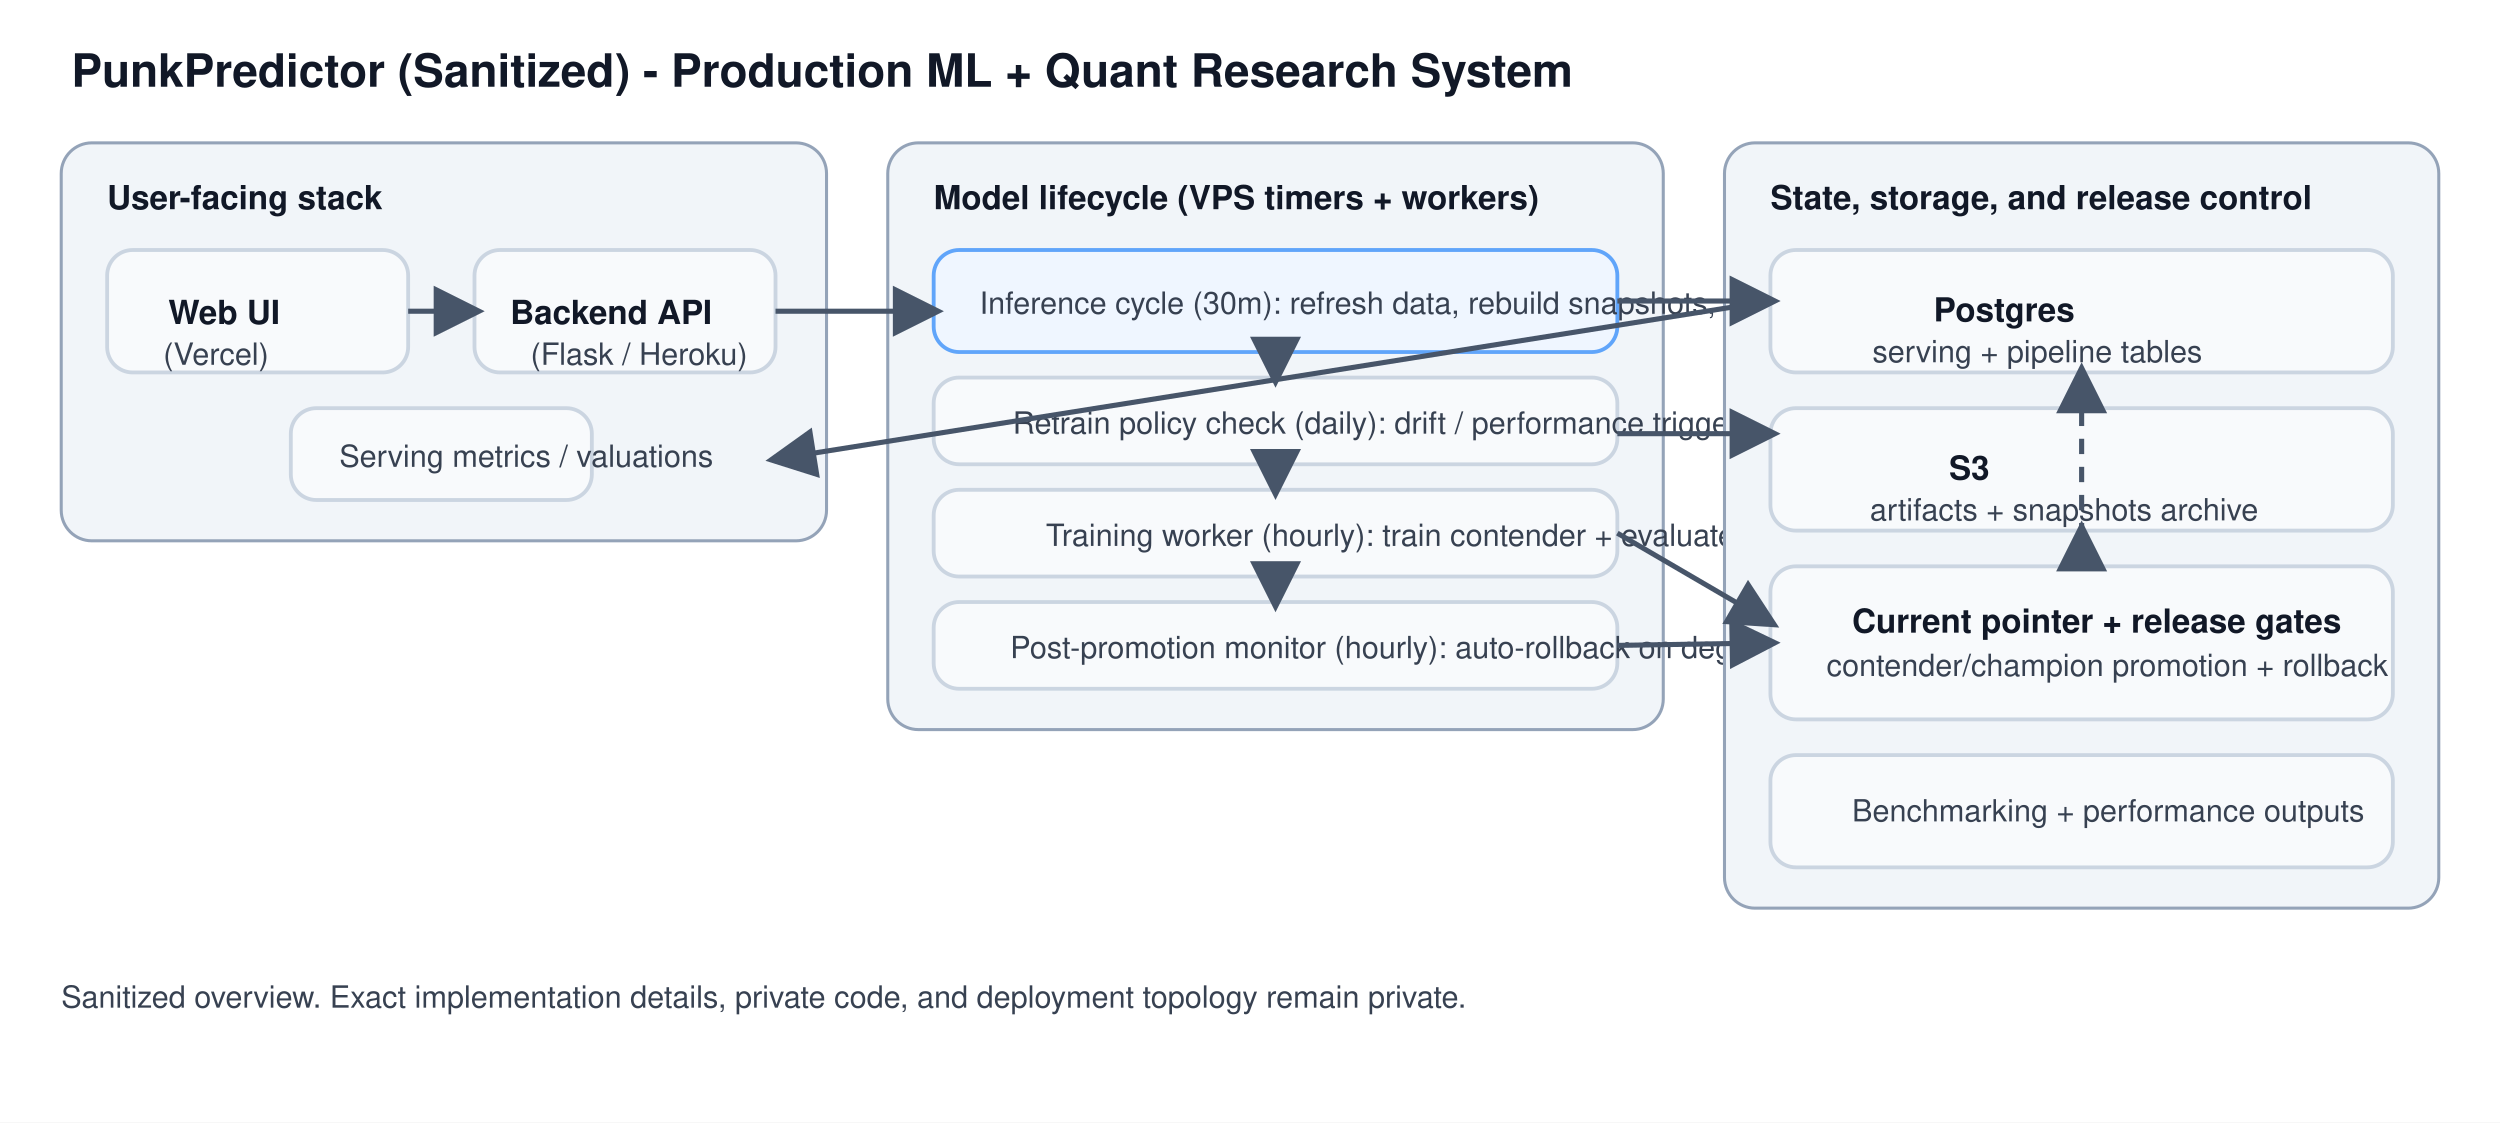
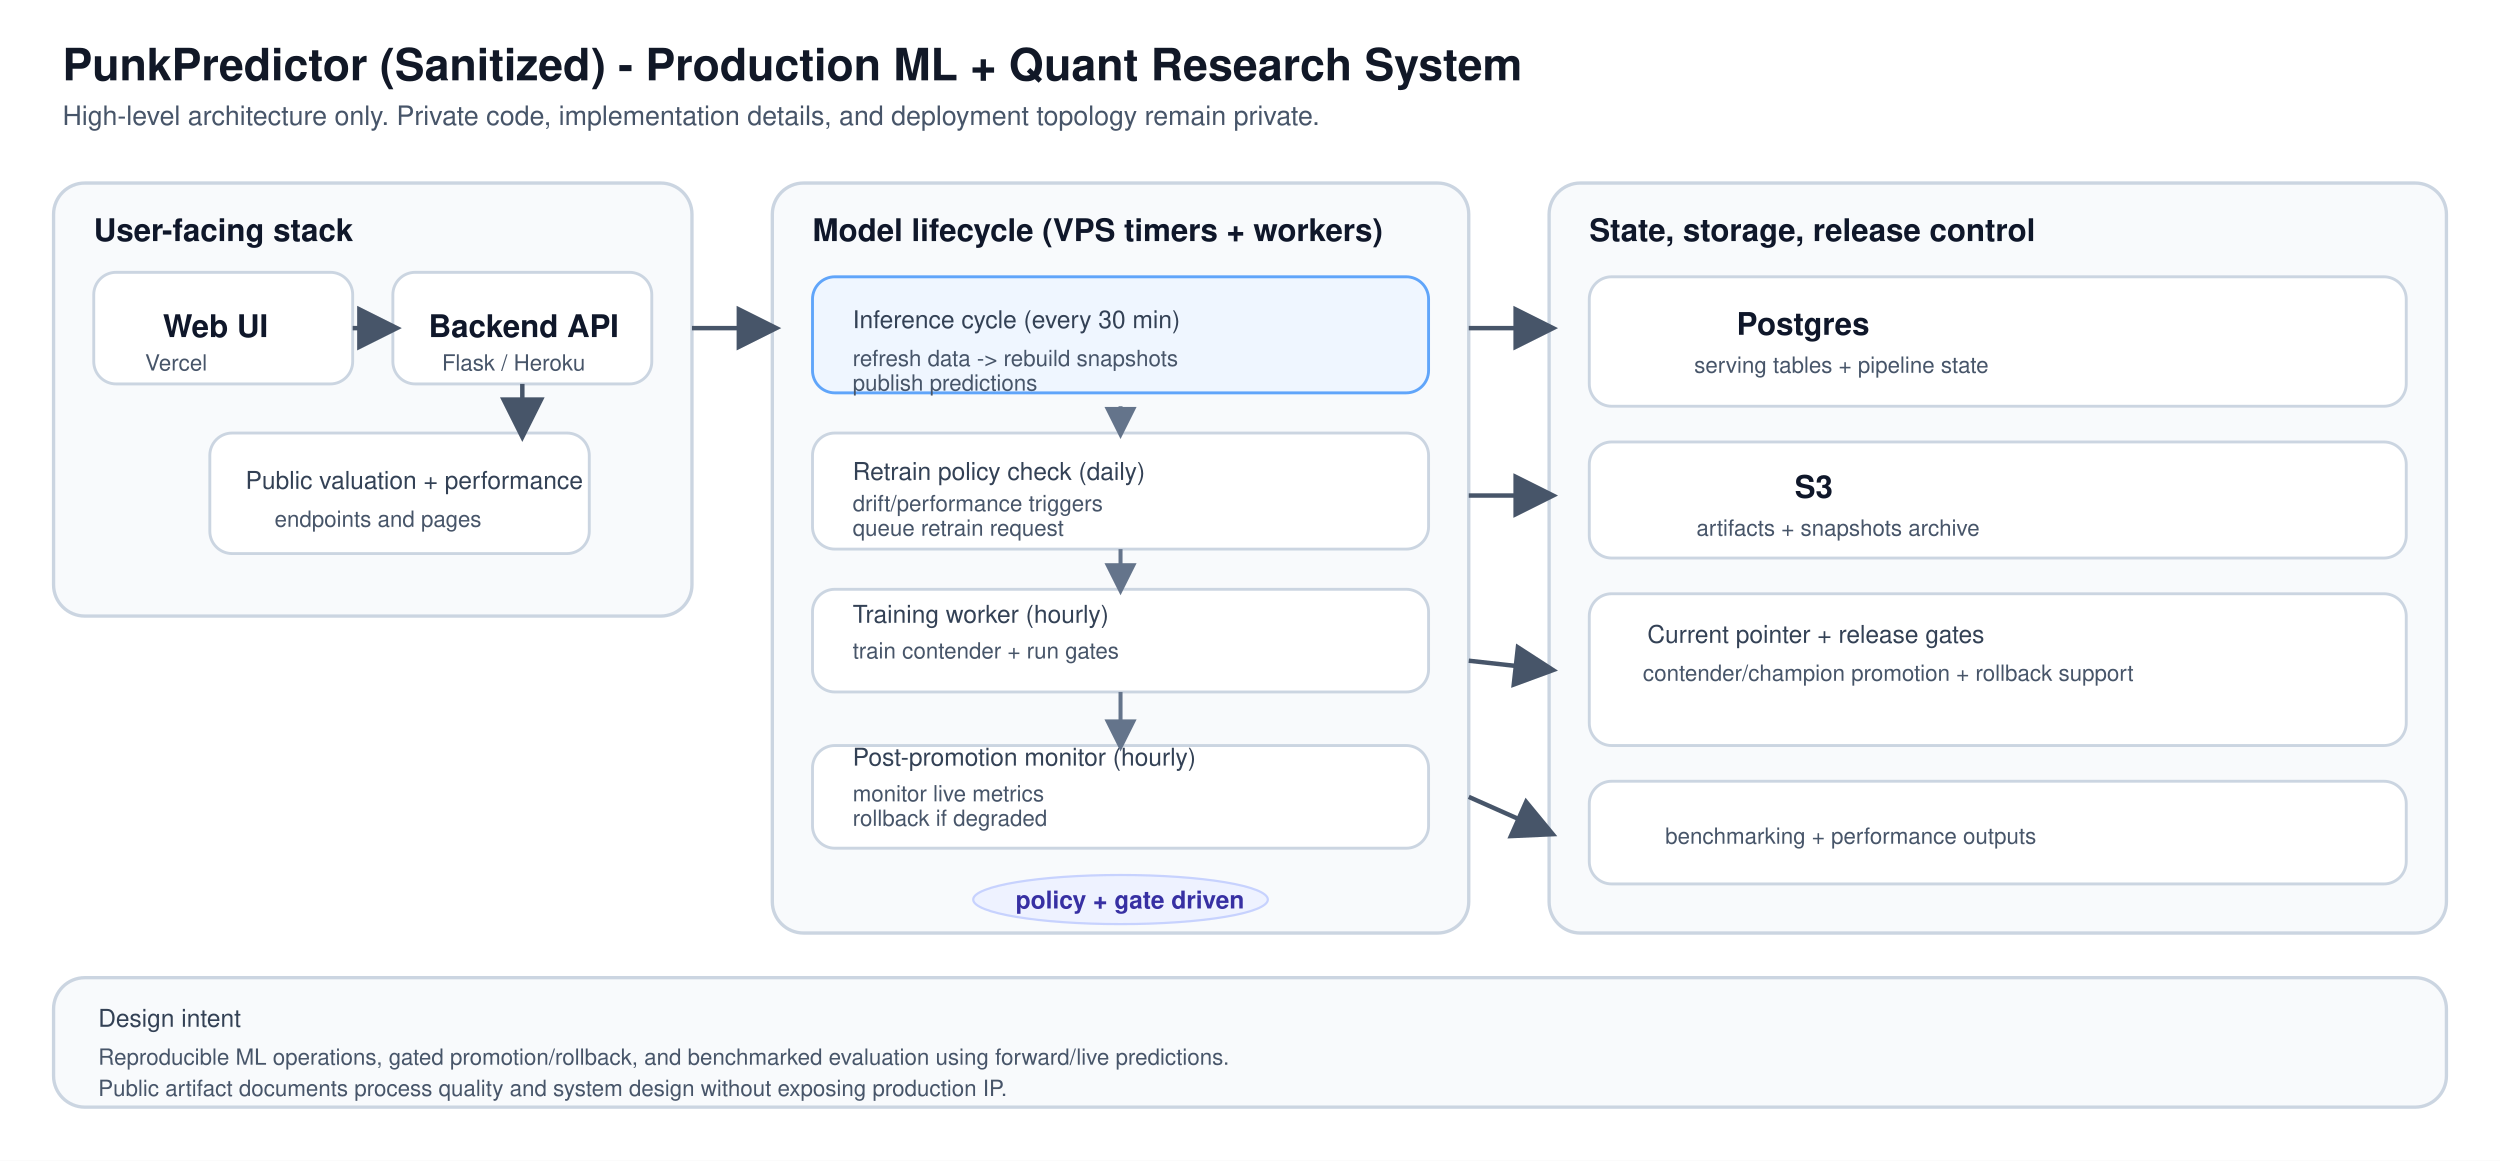
- <svg xmlns="http://www.w3.org/2000/svg" width="980" height="440" viewBox="0 0 980 440" role="img" aria-label="Sanitized PunkPredictor architecture preview">
+ <svg xmlns="http://www.w3.org/2000/svg" width="1120" height="520" viewBox="0 0 1120 520" role="img" aria-label="Sanitized PunkPredictor architecture preview">
  <defs>
    <style>
      .bg { fill: #ffffff; }
-       .title { font: 700 18px -apple-system, BlinkMacSystemFont, Segoe UI, Helvetica, Arial, sans-serif; fill: #111827; }
-       .label { font: 600 13px -apple-system, BlinkMacSystemFont, Segoe UI, Helvetica, Arial, sans-serif; fill: #111827; }
-       .small { font: 500 12px -apple-system, BlinkMacSystemFont, Segoe UI, Helvetica, Arial, sans-serif; fill: #374151; }
-       .box { fill: #f8fafc; stroke: #cbd5e1; stroke-width: 1.5; rx: 10; ry: 10; }
-       .group { fill: #f1f5f9; stroke: #94a3b8; stroke-width: 1.2; rx: 12; ry: 12; }
+       .title { font: 700 20px -apple-system, BlinkMacSystemFont, Segoe UI, Helvetica, Arial, sans-serif; fill: #111827; }
+       .subtitle { font: 500 12px -apple-system, BlinkMacSystemFont, Segoe UI, Helvetica, Arial, sans-serif; fill: #475569; }
+       .h { font: 700 14px -apple-system, BlinkMacSystemFont, Segoe UI, Helvetica, Arial, sans-serif; fill: #0f172a; }
+       .t { font: 500 11px -apple-system, BlinkMacSystemFont, Segoe UI, Helvetica, Arial, sans-serif; fill: #334155; }
+       .t2 { font: 500 10px -apple-system, BlinkMacSystemFont, Segoe UI, Helvetica, Arial, sans-serif; fill: #475569; }
+       .group { fill: #f8fafc; stroke: #cbd5e1; stroke-width: 1.5; rx: 14; ry: 14; }
+       .card { fill: #ffffff; stroke: #cbd5e1; stroke-width: 1.3; rx: 10; ry: 10; }
      .accent { fill: #eff6ff; stroke: #60a5fa; }
      .arrow { stroke: #475569; stroke-width: 2; fill: none; marker-end: url(#m); }
-       .dashed { stroke-dasharray: 6 5; }
+       .stepArrow { stroke: #64748b; stroke-width: 1.8; fill: none; marker-end: url(#m2); }
+       .chip { fill: #eef2ff; stroke: #c7d2fe; stroke-width: 1; rx: 999; ry: 999; }
+       .chipText { font: 600 11px -apple-system, BlinkMacSystemFont, Segoe UI, Helvetica, Arial, sans-serif; fill: #3730a3; }
    </style>
    <marker id="m" markerWidth="10" markerHeight="10" refX="8" refY="5" orient="auto">
      <path d="M0,0 L10,5 L0,10 z" fill="#475569" />
    </marker>
+     <marker id="m2" markerWidth="8" markerHeight="8" refX="6.5" refY="4" orient="auto">
+       <path d="M0,0 L8,4 L0,8 z" fill="#64748b" />
+     </marker>
  </defs>
-   <rect class="bg" x="0" y="0" width="980" height="440" />
-   <text class="title" x="28" y="34">PunkPredictor (Sanitized) - Production ML + Quant Research System</text>
-   <rect class="group" x="24" y="56" width="300" height="156" />
-   <text class="label" x="42" y="82">User-facing stack</text>
-   <rect class="box" x="42" y="98" width="118" height="48" />
-   <text class="label" x="66" y="127">Web UI</text>
-   <text class="small" x="64" y="143">(Vercel)</text>
-   <rect class="box" x="186" y="98" width="118" height="48" />
-   <text class="label" x="200" y="127">Backend API</text>
-   <text class="small" x="208" y="143">(Flask / Heroku)</text>
-   <rect class="box" x="114" y="160" width="118" height="36" />
-   <text class="small" x="133" y="183">Serving metrics / valuations</text>
-   <rect class="group" x="348" y="56" width="304" height="230" />
-   <text class="label" x="366" y="82">Model lifecycle (VPS timers + workers)</text>
-   <rect class="box accent" x="366" y="98" width="268" height="40" />
-   <text class="small" x="384" y="123">Inference cycle (30m): refresh data, rebuild snapshots, publish nowcasts</text>
-   <rect class="box" x="366" y="148" width="268" height="34" />
-   <text class="small" x="397" y="170">Retrain policy check (daily): drift / performance triggers</text>
-   <rect class="box" x="366" y="192" width="268" height="34" />
-   <text class="small" x="410" y="214">Training worker (hourly): train contender + evaluate gates</text>
-   <rect class="box" x="366" y="236" width="268" height="34" />
-   <text class="small" x="396" y="258">Post-promotion monitor (hourly): auto-rollback on degradation</text>
-   <rect class="group" x="676" y="56" width="280" height="300" />
-   <text class="label" x="694" y="82">State, storage, and release control</text>
-   <rect class="box" x="694" y="98" width="244" height="48" />
-   <text class="label" x="758" y="126">Postgres</text>
-   <text class="small" x="734" y="142">serving + pipeline tables</text>
-   <rect class="box" x="694" y="160" width="244" height="48" />
-   <text class="label" x="764" y="188">S3</text>
-   <text class="small" x="733" y="204">artifacts + snapshots archive</text>
-   <rect class="box" x="694" y="222" width="244" height="60" />
-   <text class="label" x="726" y="248">Current pointer + release gates</text>
-   <text class="small" x="716" y="265">contender/champion promotion + rollback</text>
-   <rect class="box" x="694" y="296" width="244" height="44" />
-   <text class="small" x="726" y="322">Benchmarking + performance outputs</text>
-   <path class="arrow" d="M160 122 L186 122" />
-   <path class="arrow" d="M304 122 L366 122" />
-   <path class="arrow" d="M500 138 L500 148" />
-   <path class="arrow" d="M500 182 L500 192" />
-   <path class="arrow" d="M500 226 L500 236" />
-   <path class="arrow" d="M634 118 L694 118" />
-   <path class="arrow" d="M634 170 L694 170" />
-   <path class="arrow" d="M634 209 L694 244" />
-   <path class="arrow" d="M634 253 L694 252" />
-   <path class="arrow dashed" d="M816 222 L816 208" />
-   <path class="arrow dashed" d="M816 222 L816 146" />
-   <path class="arrow" d="M694 118 L304 180" />
-   <text class="small" x="24" y="395">Sanitized overview. Exact implementation details, private code, and deployment topology remain private.</text>
+   <rect class="bg" x="0" y="0" width="1120" height="520" />
+   <text class="title" x="28" y="36">PunkPredictor (Sanitized) - Production ML + Quant Research System</text>
+   <text class="subtitle" x="28" y="56">High-level architecture only. Private code, implementation details, and deployment topology remain private.</text>
+   <rect class="group" x="24" y="82" width="286" height="194" />
+   <text class="h" x="42" y="108">User-facing stack</text>
+   <rect class="card" x="42" y="122" width="116" height="50" />
+   <text class="h" x="73" y="151">Web UI</text>
+   <text class="t2" x="65" y="166">Vercel</text>
+   <rect class="card" x="176" y="122" width="116" height="50" />
+   <text class="h" x="192" y="151">Backend API</text>
+   <text class="t2" x="198" y="166">Flask / Heroku</text>
+   <path class="arrow" d="M158 147 L176 147" />
+   <rect class="card" x="94" y="194" width="170" height="54" />
+   <text class="t" x="110" y="219">Public valuation + performance</text>
+   <text class="t2" x="123" y="236">endpoints and pages</text>
+   <path class="arrow" d="M234 172 L234 194" />
+   <rect class="group" x="346" y="82" width="312" height="336" />
+   <text class="h" x="364" y="108">Model lifecycle (VPS timers + workers)</text>
+   <rect class="card accent" x="364" y="124" width="276" height="52" />
+   <text class="t" x="382" y="147">Inference cycle (every 30 min)</text>
+   <text class="t2" x="382" y="164">refresh data -&gt; rebuild snapshots</text>
+   <text class="t2" x="382" y="175">publish predictions</text>
+   <rect class="card" x="364" y="194" width="276" height="52" />
+   <text class="t" x="382" y="215">Retrain policy check (daily)</text>
+   <text class="t2" x="382" y="229">drift/performance triggers</text>
+   <text class="t2" x="382" y="240">queue retrain request</text>
+   <rect class="card" x="364" y="264" width="276" height="46" />
+   <text class="t" x="382" y="279">Training worker (hourly)</text>
+   <text class="t2" x="382" y="295">train contender + run gates</text>
+   <rect class="card" x="364" y="334" width="276" height="46" />
+   <text class="t" x="382" y="343">Post-promotion monitor (hourly)</text>
+   <text class="t2" x="382" y="359">monitor live metrics</text>
+   <text class="t2" x="382" y="370">rollback if degraded</text>
+   <path class="stepArrow" d="M502 182 L502 194" />
+   <path class="stepArrow" d="M502 246 L502 264" />
+   <path class="stepArrow" d="M502 310 L502 334" />
+   <rect class="chip" x="436" y="392" width="132" height="22" />
+   <text class="chipText" x="455" y="407">policy + gate driven</text>
+   <rect class="group" x="694" y="82" width="402" height="336" />
+   <text class="h" x="712" y="108">State, storage, release control</text>
+   <rect class="card" x="712" y="124" width="366" height="58" />
+   <text class="h" x="778" y="150">Postgres</text>
+   <text class="t2" x="759" y="167">serving tables + pipeline state</text>
+   <rect class="card" x="712" y="198" width="366" height="52" />
+   <text class="h" x="804" y="223">S3</text>
+   <text class="t2" x="760" y="240">artifacts + snapshots archive</text>
+   <rect class="card" x="712" y="266" width="366" height="68" />
+   <text class="t" x="738" y="288">Current pointer + release gates</text>
+   <text class="t2" x="736" y="305">contender/champion promotion + rollback support</text>
+   <rect class="card" x="712" y="350" width="366" height="46" />
+   <text class="t2" x="746" y="378">benchmarking + performance outputs</text>
+   <path class="arrow" d="M310 147 L346 147" />
+   <path class="arrow" d="M658 147 L694 147" />
+   <path class="arrow" d="M658 222 L694 222" />
+   <path class="arrow" d="M658 296 L694 300" />
+   <path class="arrow" d="M658 357 L694 373" />
+   <rect class="group" x="24" y="438" width="1072" height="58" />
+   <text class="t" x="44" y="460">Design intent</text>
+   <text class="t2" x="44" y="477">Reproducible ML operations, gated promotion/rollback, and benchmarked evaluation using forward/live predictions.</text>
+   <text class="t2" x="44" y="491">Public artifact documents process quality and system design without exposing production IP.</text>
</svg>
